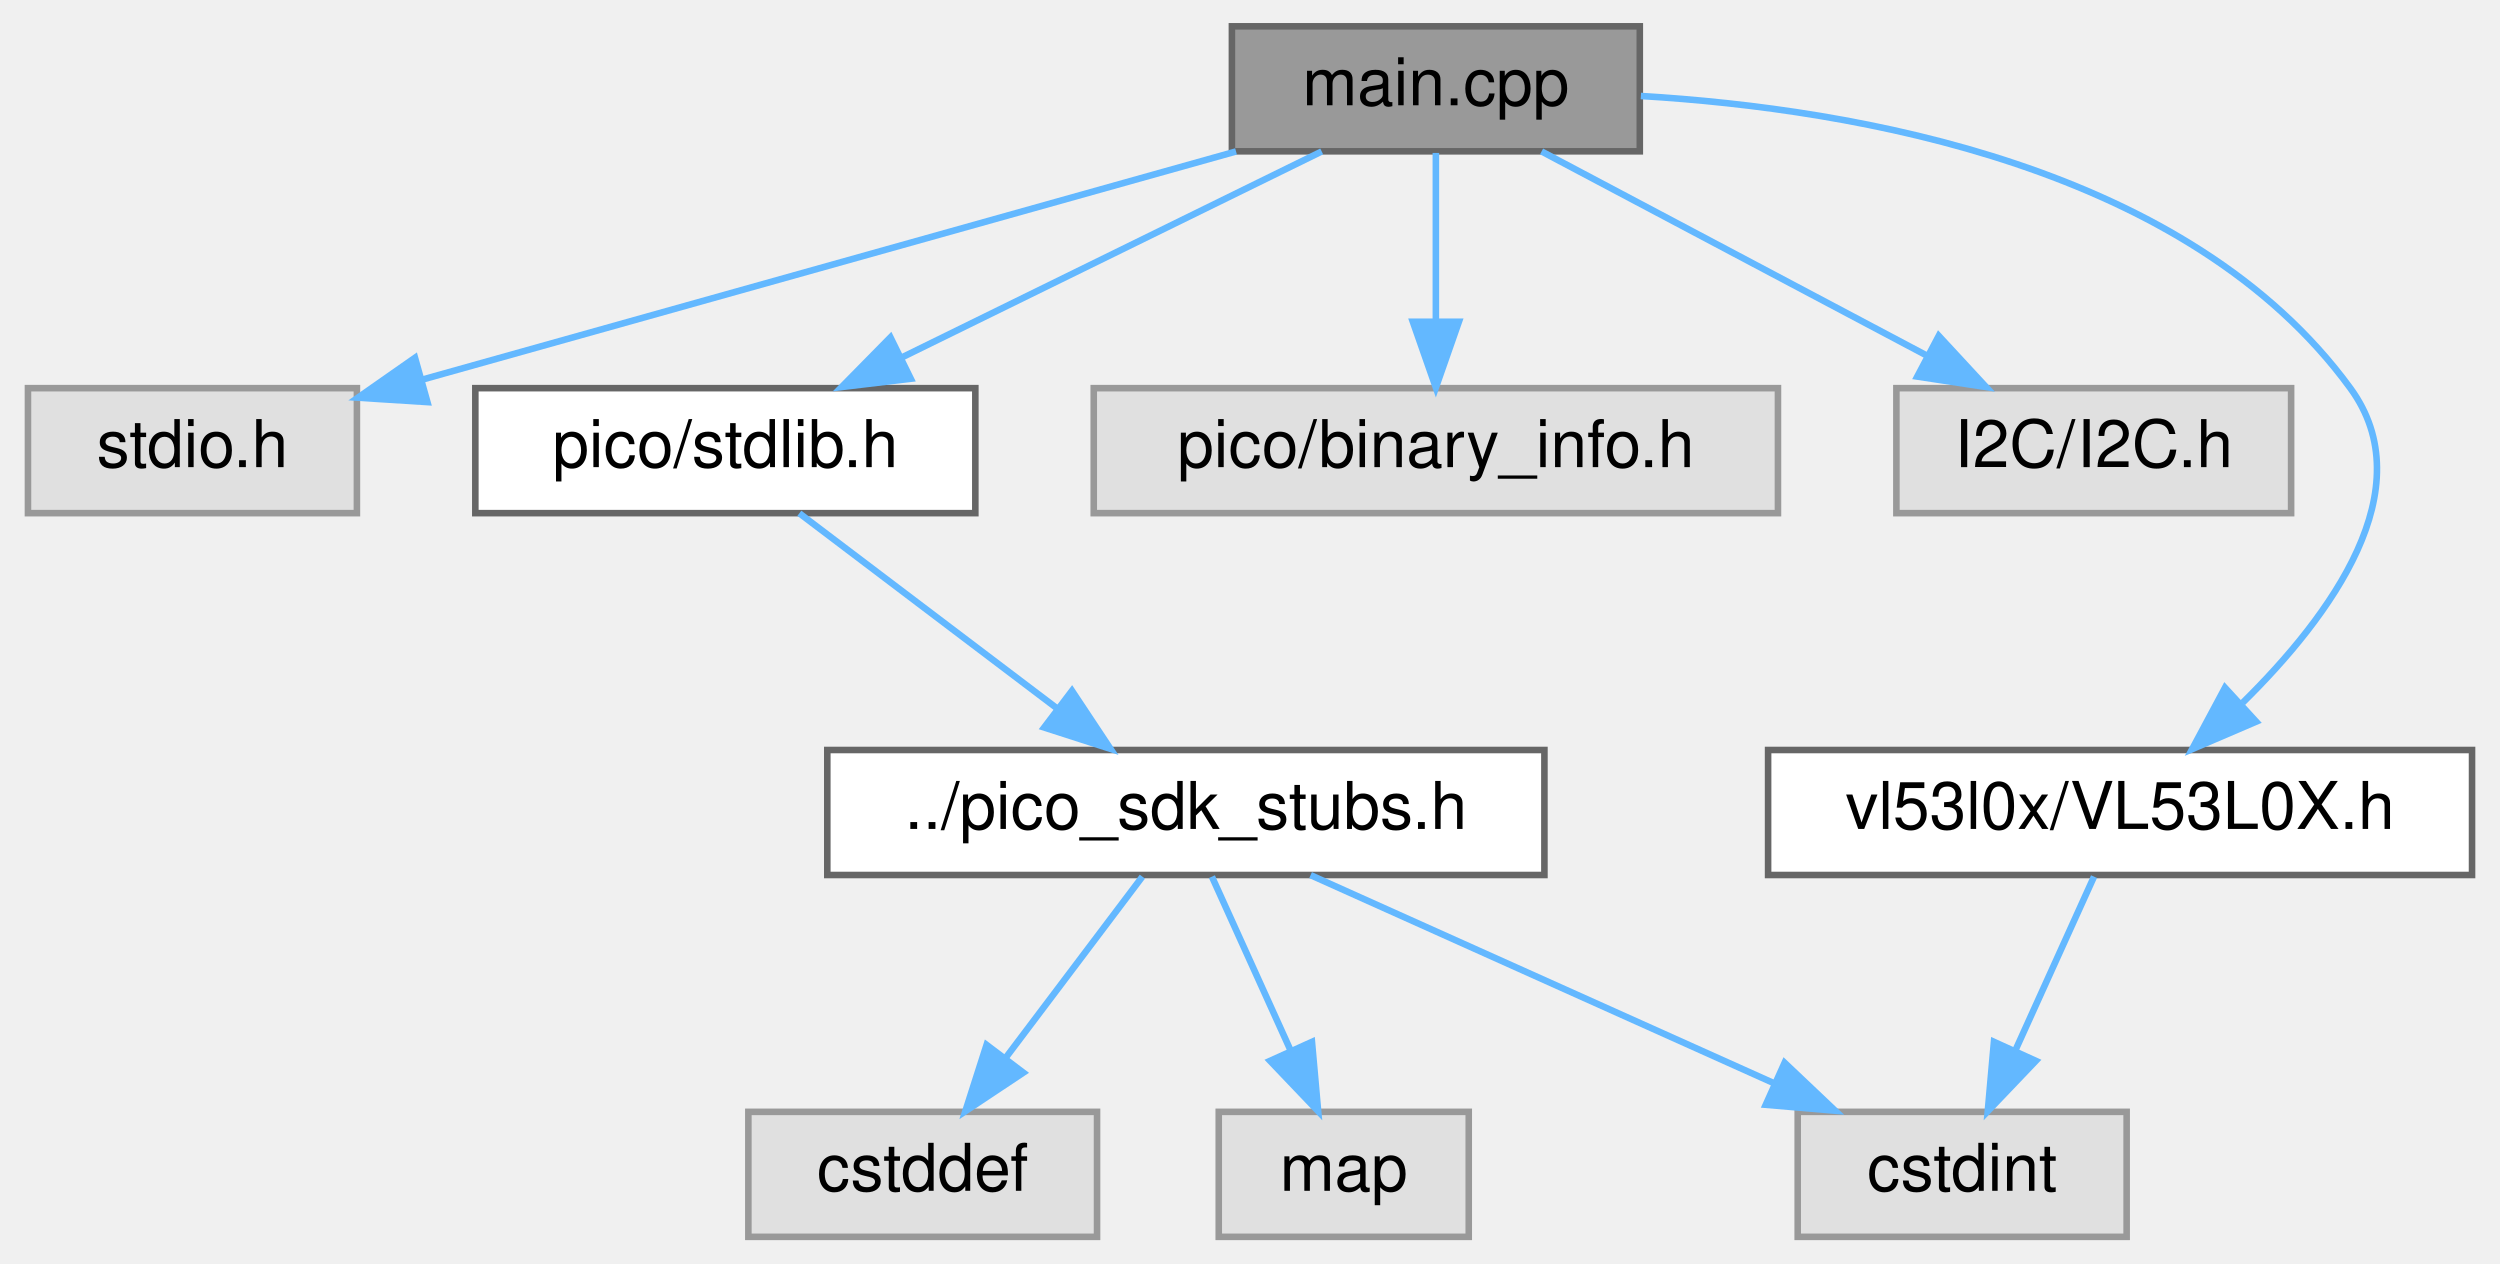
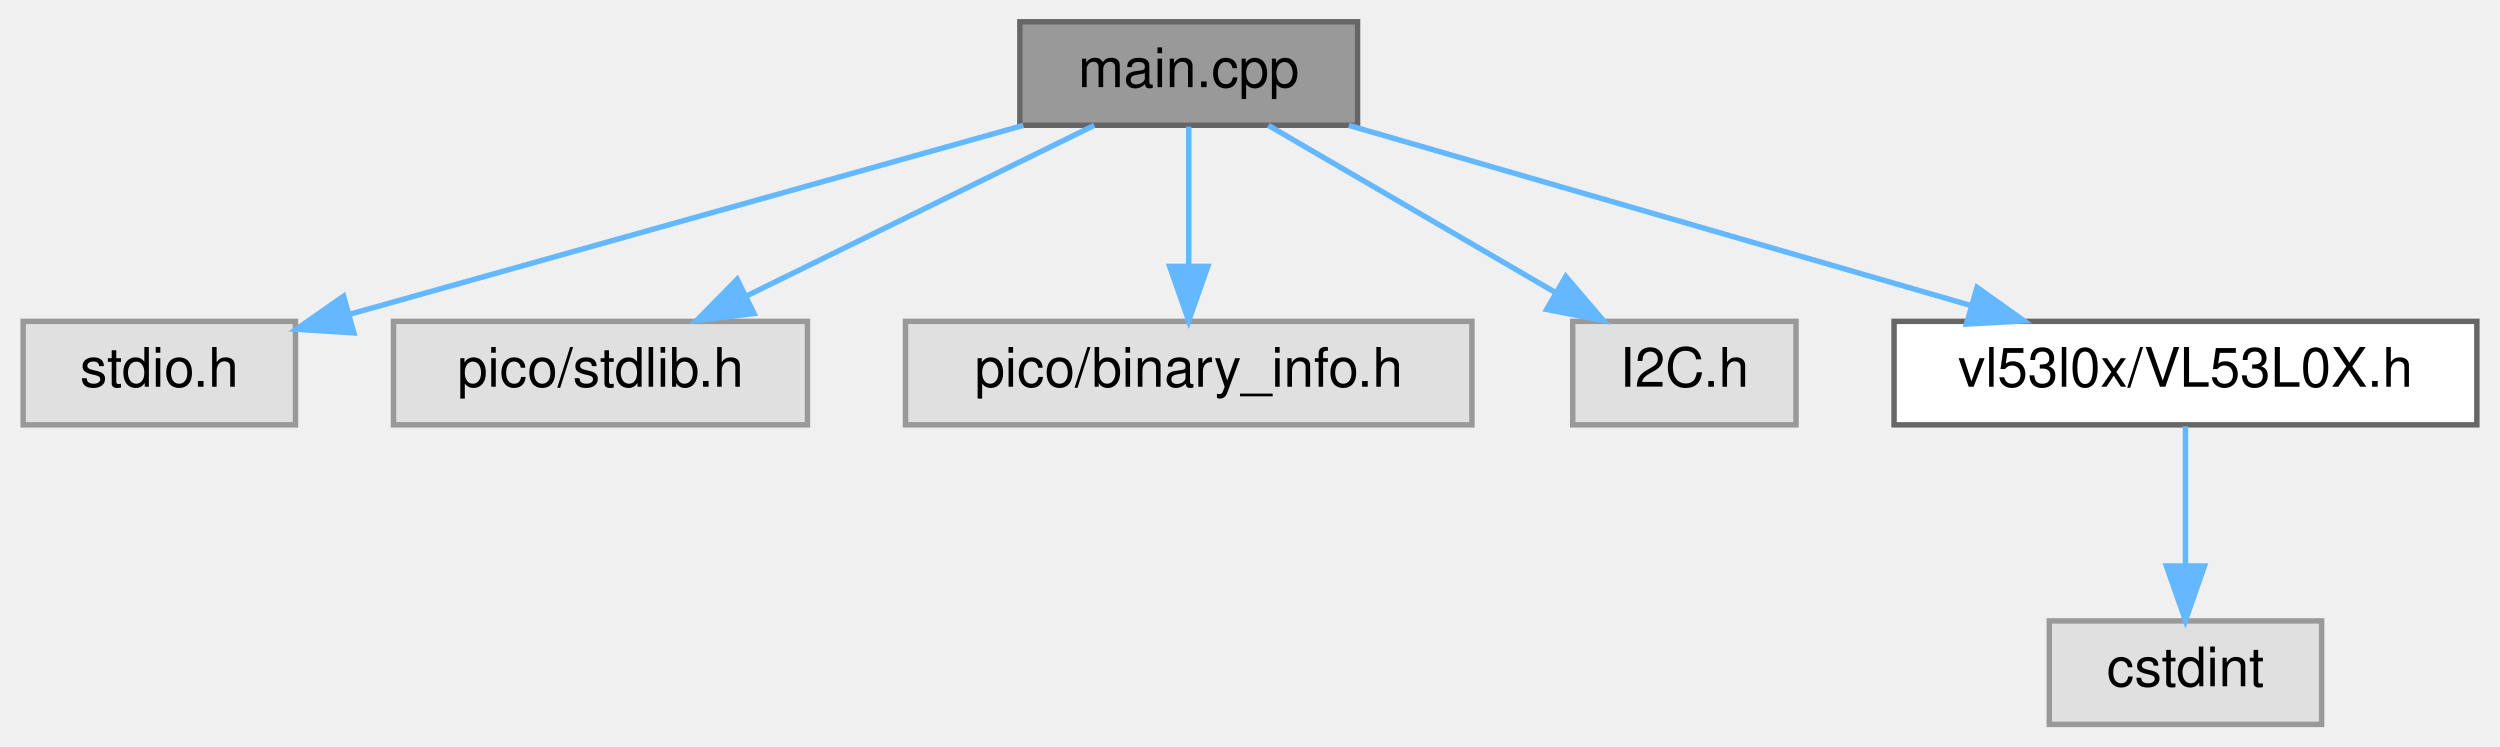
- <svg xmlns="http://www.w3.org/2000/svg" xmlns:xlink="http://www.w3.org/1999/xlink" width="380pt" height="192pt" viewBox="0.00 0.00 379.50 192.00">
-   <g id="graph0" class="graph" transform="scale(1 1) rotate(0) translate(4 188)">
+ <svg xmlns="http://www.w3.org/2000/svg" xmlns:xlink="http://www.w3.org/1999/xlink" width="459pt" height="137pt" viewBox="0.00 0.00 458.50 137.00">
+   <g id="graph0" class="graph" transform="scale(1 1) rotate(0) translate(4 133)">
    <g id="Node000001" class="node">
      <g id="a_Node000001">
        <a xlink:title=" ">
-           <polygon fill="#999999" stroke="#666666" points="245,-184 183,-184 183,-165 245,-165 245,-184" />
-           <text text-anchor="middle" x="214" y="-172" font-family="Helvetica,sans-Serif" font-size="10.00">main.cpp</text>
+           <polygon fill="#999999" stroke="#666666" points="245,-129 183,-129 183,-110 245,-110 245,-129" />
+           <text text-anchor="middle" x="214" y="-117" font-family="Helvetica,sans-Serif" font-size="10.00">main.cpp</text>
        </a>
      </g>
    </g>
    <g id="Node000002" class="node">
      <g id="a_Node000002">
        <a xlink:title=" ">
-           <polygon fill="#e0e0e0" stroke="#999999" points="50,-129 0,-129 0,-110 50,-110 50,-129" />
-           <text text-anchor="middle" x="25" y="-117" font-family="Helvetica,sans-Serif" font-size="10.00">stdio.h</text>
+           <polygon fill="#e0e0e0" stroke="#999999" points="50,-74 0,-74 0,-55 50,-55 50,-74" />
+           <text text-anchor="middle" x="25" y="-62" font-family="Helvetica,sans-Serif" font-size="10.00">stdio.h</text>
        </a>
      </g>
    </g>
    <g id="edge1_Node000001_Node000002" class="edge">
      <g id="a_edge1_Node000001_Node000002">
        <a xlink:title=" ">
-           <path fill="none" stroke="#63b8ff" d="M183.63,-164.98C149.92,-155.53 95.58,-140.29 60.08,-130.34" />
-           <polygon fill="#63b8ff" stroke="#63b8ff" points="60.72,-126.88 50.15,-127.55 58.83,-133.62 60.72,-126.88" />
+           <path fill="none" stroke="#63b8ff" d="M183.63,-109.98C149.92,-100.53 95.58,-85.29 60.08,-75.34" />
+           <polygon fill="#63b8ff" stroke="#63b8ff" points="60.72,-71.88 50.15,-72.55 58.83,-78.62 60.72,-71.88" />
        </a>
      </g>
    </g>
    <g id="Node000003" class="node">
      <g id="a_Node000003">
-         <a xlink:href="stdlib_8h.html" target="_top" xlink:title=" ">
-           <polygon fill="white" stroke="#666666" points="144,-129 68,-129 68,-110 144,-110 144,-129" />
-           <text text-anchor="middle" x="106" y="-117" font-family="Helvetica,sans-Serif" font-size="10.00">pico/stdlib.h</text>
+         <a xlink:title=" ">
+           <polygon fill="#e0e0e0" stroke="#999999" points="144,-74 68,-74 68,-55 144,-55 144,-74" />
+           <text text-anchor="middle" x="106" y="-62" font-family="Helvetica,sans-Serif" font-size="10.00">pico/stdlib.h</text>
        </a>
      </g>
    </g>
    <g id="edge2_Node000001_Node000003" class="edge">
      <g id="a_edge2_Node000001_Node000003">
        <a xlink:title=" ">
-           <path fill="none" stroke="#63b8ff" d="M196.65,-164.98C179.43,-156.54 152.8,-143.47 132.85,-133.68" />
-           <polygon fill="#63b8ff" stroke="#63b8ff" points="134.19,-130.43 123.67,-129.17 131.1,-136.72 134.19,-130.43" />
-         </a>
-       </g>
-     </g>
-     <g id="Node000008" class="node">
-       <g id="a_Node000008">
-         <a xlink:title=" ">
-           <polygon fill="#e0e0e0" stroke="#999999" points="266,-129 162,-129 162,-110 266,-110 266,-129" />
-           <text text-anchor="middle" x="214" y="-117" font-family="Helvetica,sans-Serif" font-size="10.00">pico/binary_info.h</text>
-         </a>
-       </g>
-     </g>
-     <g id="edge7_Node000001_Node000008" class="edge">
-       <g id="a_edge7_Node000001_Node000008">
-         <a xlink:title=" ">
-           <path fill="none" stroke="#63b8ff" d="M214,-164.75C214,-157.8 214,-147.85 214,-139.13" />
-           <polygon fill="#63b8ff" stroke="#63b8ff" points="217.5,-139.09 214,-129.09 210.5,-139.09 217.5,-139.09" />
-         </a>
-       </g>
-     </g>
-     <g id="Node000009" class="node">
-       <g id="a_Node000009">
-         <a xlink:title=" ">
-           <polygon fill="#e0e0e0" stroke="#999999" points="344,-129 284,-129 284,-110 344,-110 344,-129" />
-           <text text-anchor="middle" x="314" y="-117" font-family="Helvetica,sans-Serif" font-size="10.00">I2C/I2C.h</text>
-         </a>
-       </g>
-     </g>
-     <g id="edge8_Node000001_Node000009" class="edge">
-       <g id="a_edge8_Node000001_Node000009">
-         <a xlink:title=" ">
-           <path fill="none" stroke="#63b8ff" d="M230.07,-164.98C245.86,-156.61 270.22,-143.7 288.63,-133.95" />
-           <polygon fill="#63b8ff" stroke="#63b8ff" points="290.44,-136.95 297.64,-129.17 287.17,-130.76 290.44,-136.95" />
-         </a>
-       </g>
-     </g>
-     <g id="Node000010" class="node">
-       <g id="a_Node000010">
-         <a xlink:href="VL53L0X_8h.html" target="_top" xlink:title="Interface C++ para o sensor de distância VL53L0X (Time-of-Flight) no RP2040.">
-           <polygon fill="white" stroke="#666666" points="371.5,-74 264.5,-74 264.5,-55 371.5,-55 371.5,-74" />
-           <text text-anchor="middle" x="318" y="-62" font-family="Helvetica,sans-Serif" font-size="10.00">vl53l0x/VL53L0X.h</text>
-         </a>
-       </g>
-     </g>
-     <g id="edge9_Node000001_Node000010" class="edge">
-       <g id="a_edge9_Node000001_Node000010">
-         <a xlink:title=" ">
-           <path fill="none" stroke="#63b8ff" d="M245.16,-173.41C278.04,-171.44 328.43,-162.67 353,-129 364.17,-113.7 350.11,-94.45 336.63,-81.18" />
-           <polygon fill="#63b8ff" stroke="#63b8ff" points="338.69,-78.31 328.95,-74.13 333.95,-83.47 338.69,-78.31" />
+           <path fill="none" stroke="#63b8ff" d="M196.65,-109.98C179.43,-101.54 152.8,-88.47 132.85,-78.68" />
+           <polygon fill="#63b8ff" stroke="#63b8ff" points="134.19,-75.43 123.67,-74.17 131.1,-81.72 134.19,-75.43" />
        </a>
      </g>
    </g>
    <g id="Node000004" class="node">
      <g id="a_Node000004">
-         <a xlink:href="pico__sdk__stubs_8h.html" target="_top" xlink:title=" ">
-           <polygon fill="white" stroke="#666666" points="230.5,-74 121.5,-74 121.5,-55 230.5,-55 230.5,-74" />
-           <text text-anchor="middle" x="176" y="-62" font-family="Helvetica,sans-Serif" font-size="10.00">../pico_sdk_stubs.h</text>
+         <a xlink:title=" ">
+           <polygon fill="#e0e0e0" stroke="#999999" points="266,-74 162,-74 162,-55 266,-55 266,-74" />
+           <text text-anchor="middle" x="214" y="-62" font-family="Helvetica,sans-Serif" font-size="10.00">pico/binary_info.h</text>
        </a>
      </g>
    </g>
-     <g id="edge3_Node000003_Node000004" class="edge">
-       <g id="a_edge3_Node000003_Node000004">
+     <g id="edge3_Node000001_Node000004" class="edge">
+       <g id="a_edge3_Node000001_Node000004">
        <a xlink:title=" ">
-           <path fill="none" stroke="#63b8ff" d="M117.25,-109.98C127.8,-102 143.8,-89.88 156.44,-80.31" />
-           <polygon fill="#63b8ff" stroke="#63b8ff" points="158.69,-83 164.55,-74.17 154.46,-77.42 158.69,-83" />
+           <path fill="none" stroke="#63b8ff" d="M214,-109.75C214,-102.8 214,-92.85 214,-84.13" />
+           <polygon fill="#63b8ff" stroke="#63b8ff" points="217.5,-84.09 214,-74.09 210.5,-84.09 217.5,-84.09" />
        </a>
      </g>
    </g>
    <g id="Node000005" class="node">
      <g id="a_Node000005">
        <a xlink:title=" ">
-           <polygon fill="#e0e0e0" stroke="#999999" points="319,-19 269,-19 269,0 319,0 319,-19" />
-           <text text-anchor="middle" x="294" y="-7" font-family="Helvetica,sans-Serif" font-size="10.00">cstdint</text>
+           <polygon fill="#e0e0e0" stroke="#999999" points="325.5,-74 284.5,-74 284.5,-55 325.5,-55 325.5,-74" />
+           <text text-anchor="middle" x="305" y="-62" font-family="Helvetica,sans-Serif" font-size="10.00">I2C.h</text>
        </a>
      </g>
    </g>
-     <g id="edge4_Node000004_Node000005" class="edge">
-       <g id="a_edge4_Node000004_Node000005">
+     <g id="edge4_Node000001_Node000005" class="edge">
+       <g id="a_edge4_Node000001_Node000005">
        <a xlink:title=" ">
-           <path fill="none" stroke="#63b8ff" d="M194.96,-54.98C214.03,-46.42 243.66,-33.11 265.55,-23.28" />
-           <polygon fill="#63b8ff" stroke="#63b8ff" points="267.01,-26.46 274.7,-19.17 264.14,-20.07 267.01,-26.46" />
+           <path fill="none" stroke="#63b8ff" d="M228.62,-109.98C242.86,-101.69 264.75,-88.94 281.45,-79.22" />
+           <polygon fill="#63b8ff" stroke="#63b8ff" points="283.23,-82.23 290.11,-74.17 279.71,-76.18 283.23,-82.23" />
        </a>
      </g>
    </g>
    <g id="Node000006" class="node">
      <g id="a_Node000006">
-         <a xlink:title=" ">
-           <polygon fill="#e0e0e0" stroke="#999999" points="162.5,-19 109.5,-19 109.5,0 162.5,0 162.5,-19" />
-           <text text-anchor="middle" x="136" y="-7" font-family="Helvetica,sans-Serif" font-size="10.00">cstddef</text>
+         <a xlink:href="VL53L0X_8h.html" target="_top" xlink:title="Interface C++ para o sensor de distância VL53L0X (Time-of-Flight) no RP2040.">
+           <polygon fill="white" stroke="#666666" points="450.5,-74 343.5,-74 343.5,-55 450.5,-55 450.5,-74" />
+           <text text-anchor="middle" x="397" y="-62" font-family="Helvetica,sans-Serif" font-size="10.00">vl53l0x/VL53L0X.h</text>
        </a>
      </g>
    </g>
-     <g id="edge5_Node000004_Node000006" class="edge">
-       <g id="a_edge5_Node000004_Node000006">
+     <g id="edge5_Node000001_Node000006" class="edge">
+       <g id="a_edge5_Node000001_Node000006">
        <a xlink:title=" ">
-           <path fill="none" stroke="#63b8ff" d="M169.39,-54.75C163.74,-47.26 155.46,-36.28 148.55,-27.13" />
-           <polygon fill="#63b8ff" stroke="#63b8ff" points="151.3,-24.96 142.48,-19.09 145.71,-29.18 151.3,-24.96" />
+           <path fill="none" stroke="#63b8ff" d="M243.4,-109.98C274.39,-101.01 323.38,-86.82 357.67,-76.89" />
+           <polygon fill="#63b8ff" stroke="#63b8ff" points="358.74,-80.23 367.37,-74.08 356.79,-73.5 358.74,-80.23" />
        </a>
      </g>
    </g>
    <g id="Node000007" class="node">
      <g id="a_Node000007">
        <a xlink:title=" ">
-           <polygon fill="#e0e0e0" stroke="#999999" points="219,-19 181,-19 181,0 219,0 219,-19" />
-           <text text-anchor="middle" x="200" y="-7" font-family="Helvetica,sans-Serif" font-size="10.00">map</text>
+           <polygon fill="#e0e0e0" stroke="#999999" points="422,-19 372,-19 372,0 422,0 422,-19" />
+           <text text-anchor="middle" x="397" y="-7" font-family="Helvetica,sans-Serif" font-size="10.00">cstdint</text>
        </a>
      </g>
    </g>
-     <g id="edge6_Node000004_Node000007" class="edge">
-       <g id="a_edge6_Node000004_Node000007">
+     <g id="edge6_Node000006_Node000007" class="edge">
+       <g id="a_edge6_Node000006_Node000007">
        <a xlink:title=" ">
-           <path fill="none" stroke="#63b8ff" d="M179.96,-54.75C183.21,-47.57 187.92,-37.18 191.95,-28.27" />
-           <polygon fill="#63b8ff" stroke="#63b8ff" points="195.17,-29.64 196.11,-19.09 188.8,-26.75 195.17,-29.64" />
-         </a>
-       </g>
-     </g>
-     <g id="edge10_Node000010_Node000005" class="edge">
-       <g id="a_edge10_Node000010_Node000005">
-         <a xlink:title=" ">
-           <path fill="none" stroke="#63b8ff" d="M314.04,-54.75C310.79,-47.57 306.08,-37.18 302.05,-28.27" />
-           <polygon fill="#63b8ff" stroke="#63b8ff" points="305.2,-26.75 297.89,-19.09 298.83,-29.64 305.2,-26.75" />
+           <path fill="none" stroke="#63b8ff" d="M397,-54.75C397,-47.8 397,-37.85 397,-29.13" />
+           <polygon fill="#63b8ff" stroke="#63b8ff" points="400.5,-29.09 397,-19.09 393.5,-29.09 400.5,-29.09" />
        </a>
      </g>
    </g>
  </g>
</svg>
